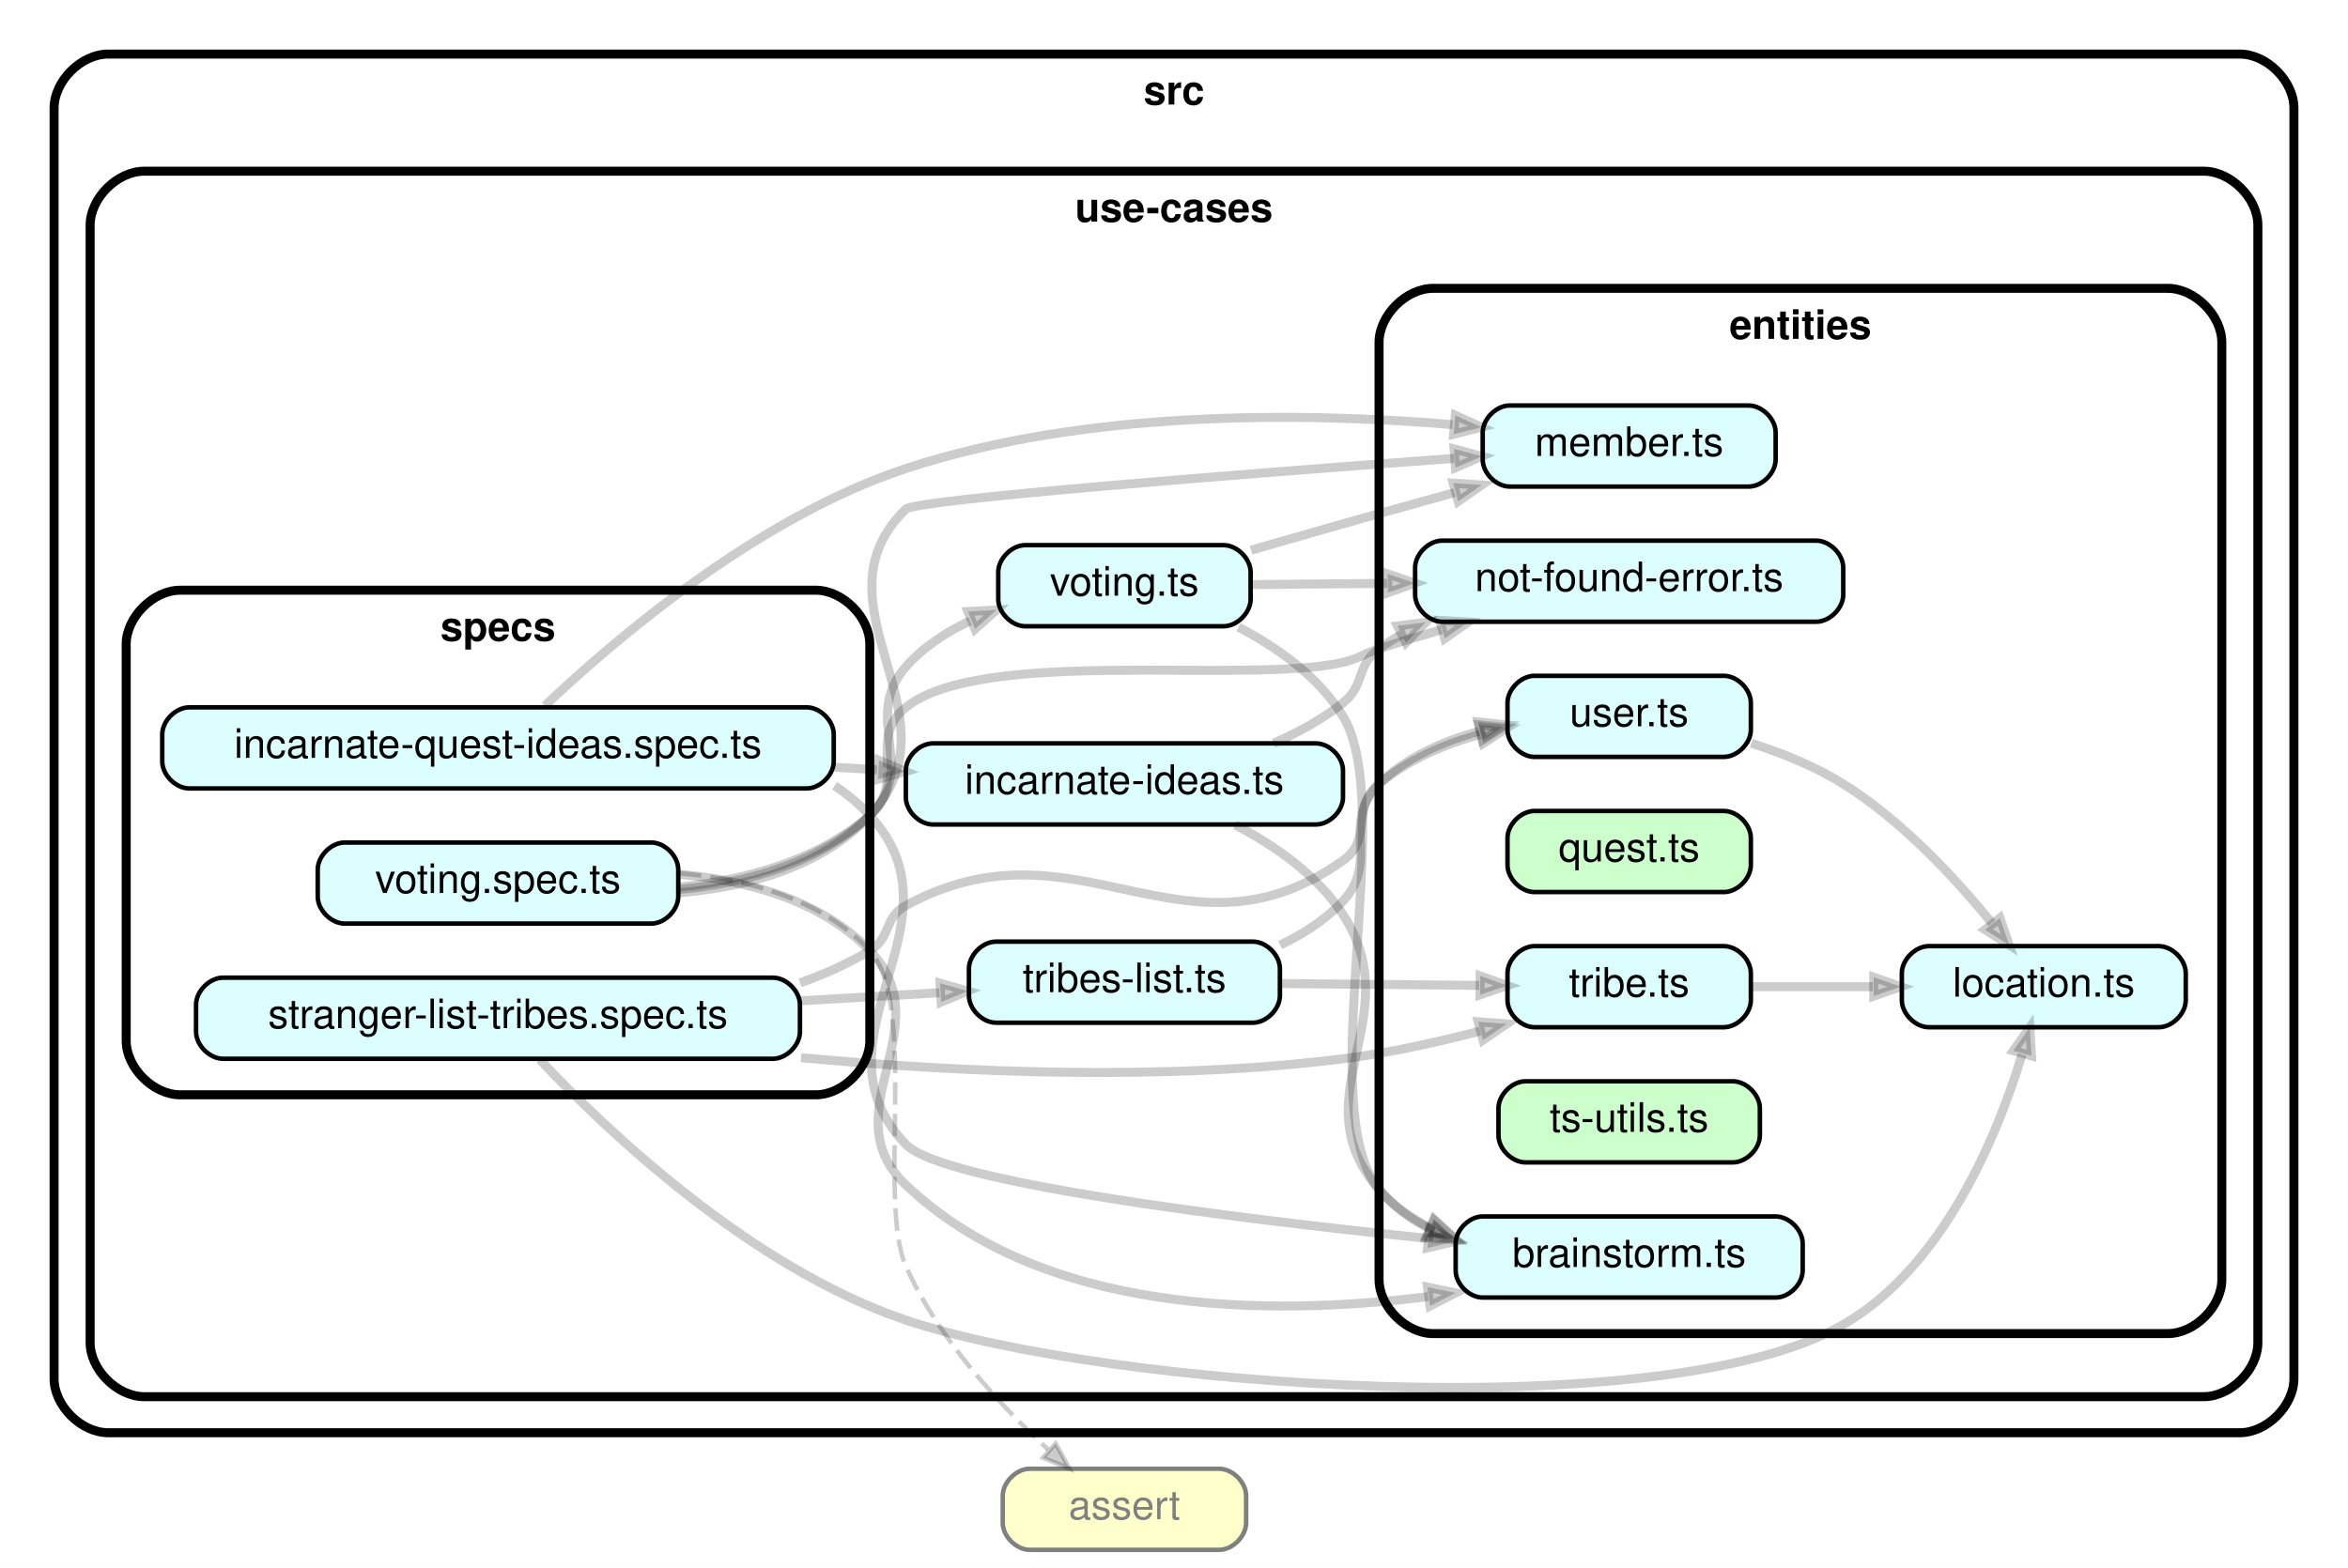
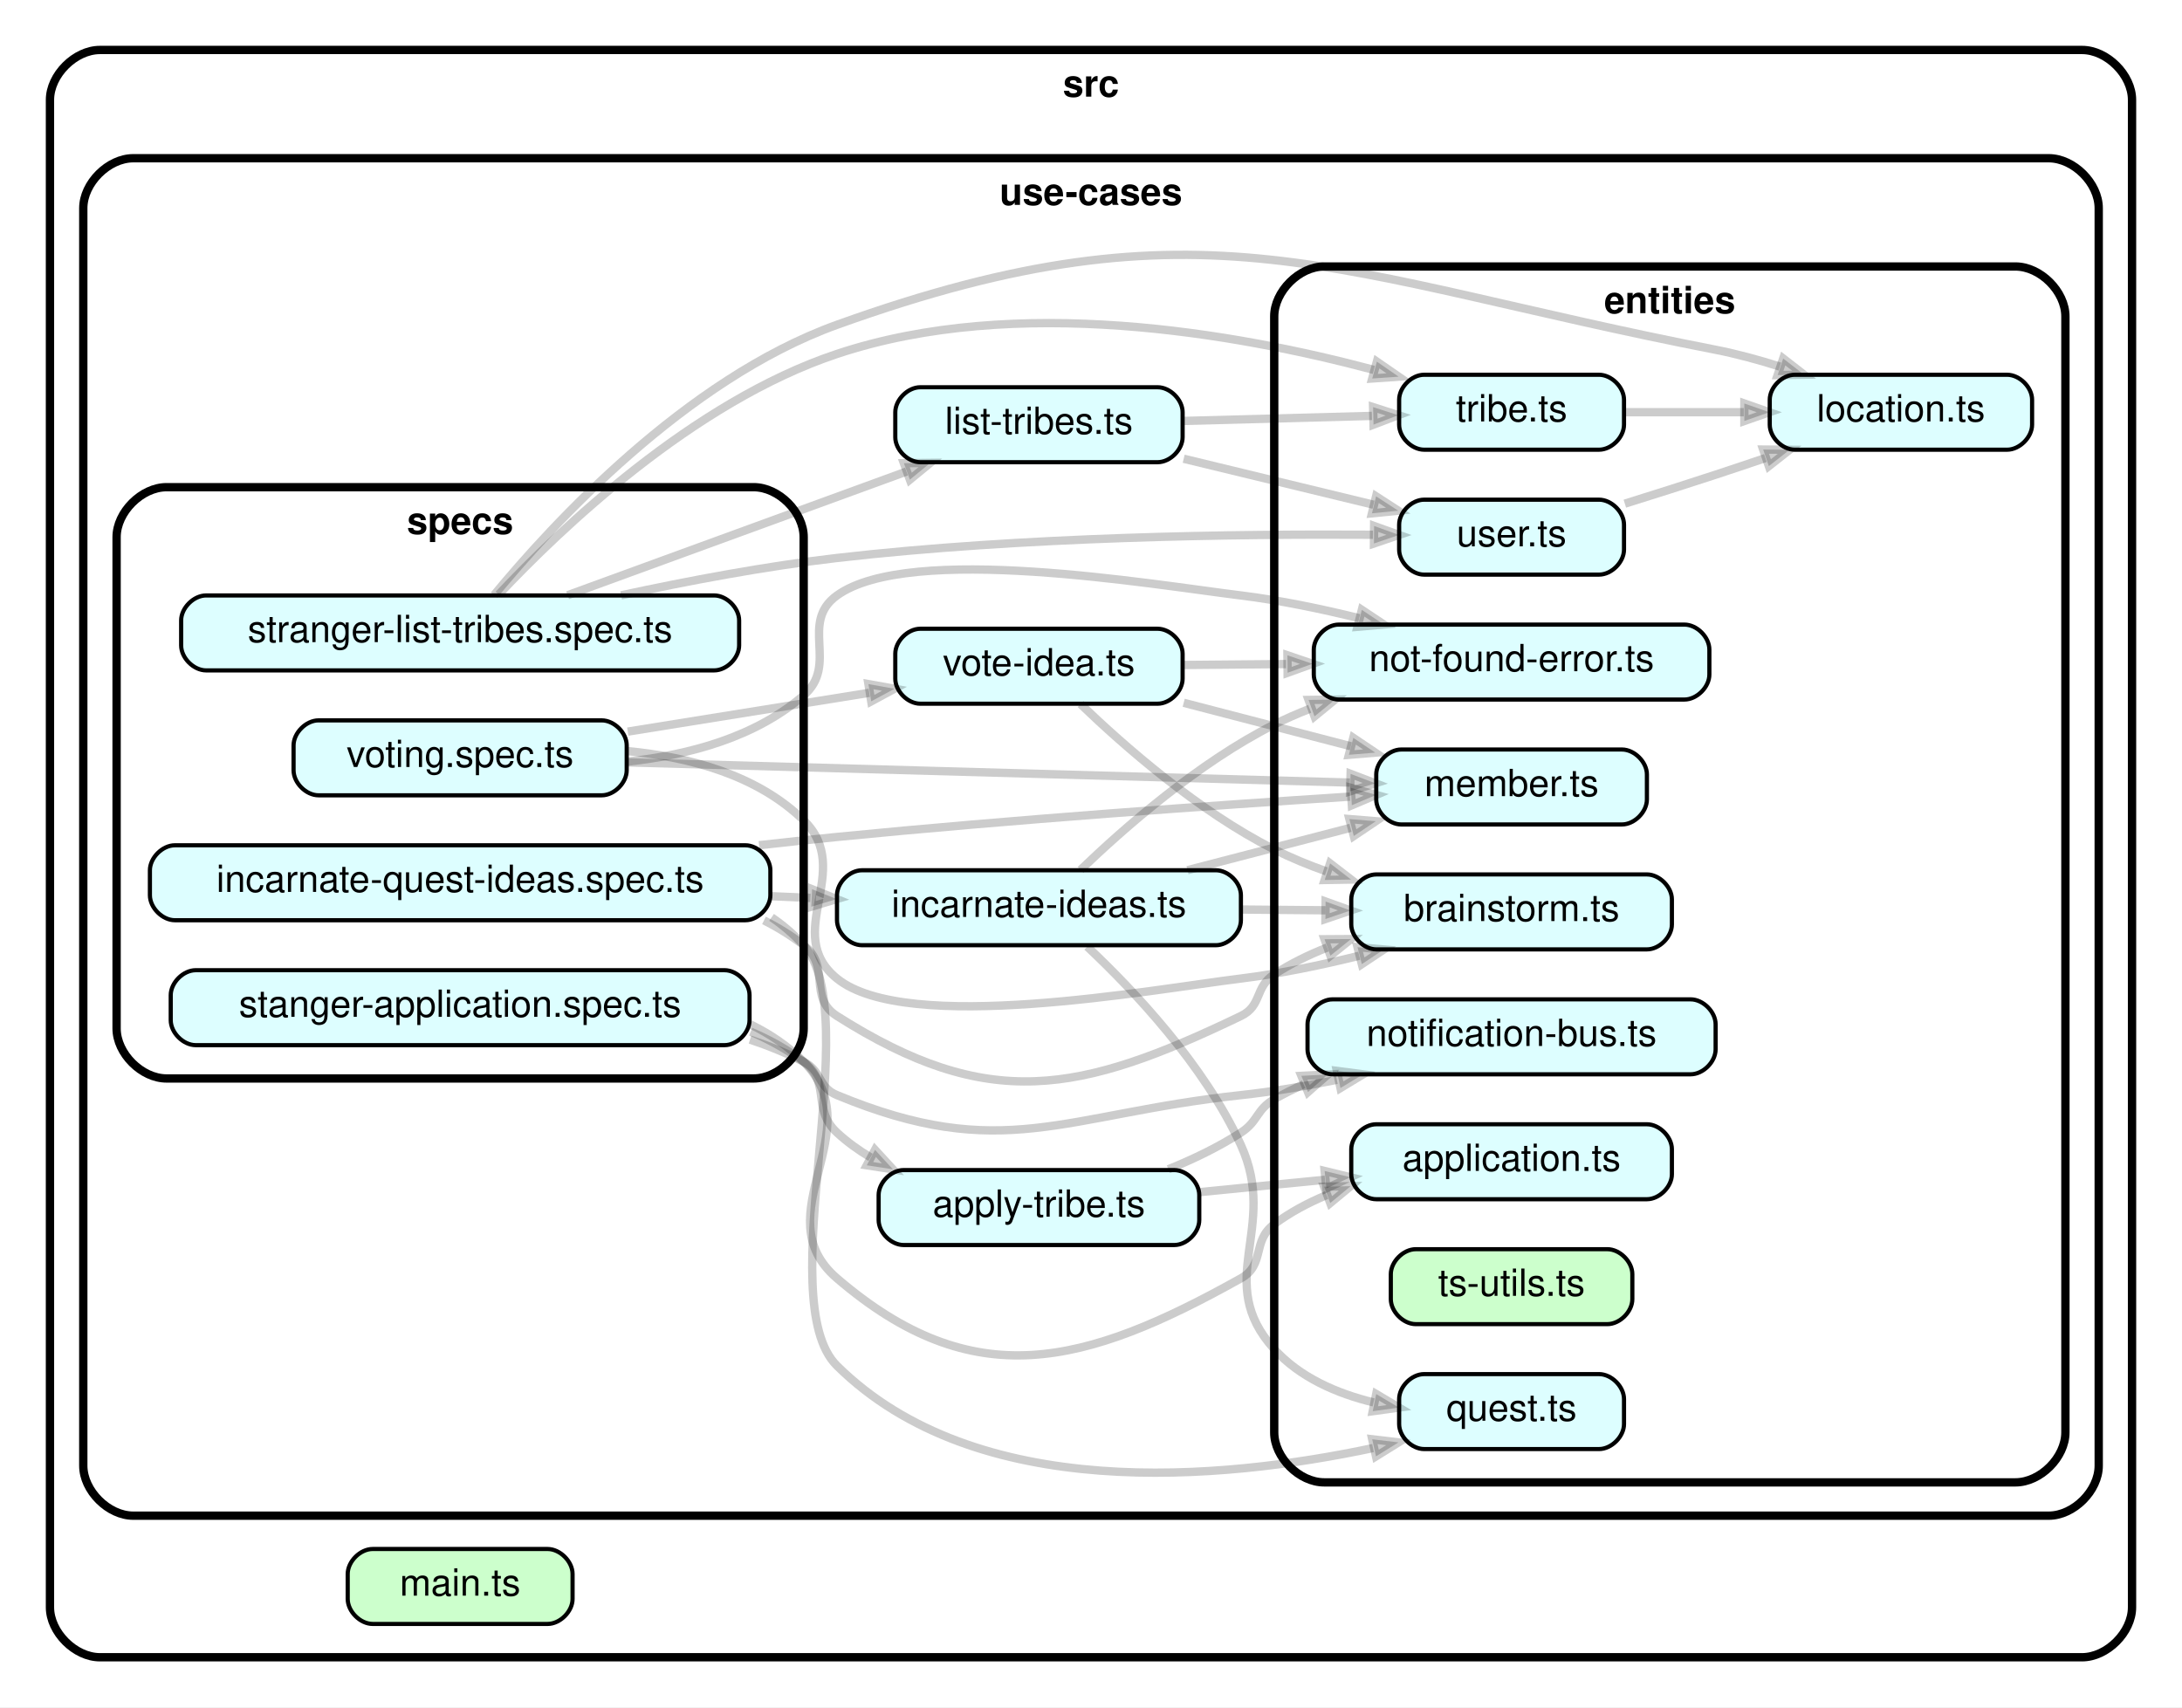
- <svg xmlns="http://www.w3.org/2000/svg" xmlns:xlink="http://www.w3.org/1999/xlink" width="521pt" height="348pt" viewBox="0.00 0.00 521.00 348.00">
-   <g id="graph0" class="graph" transform="scale(1 1) rotate(0) translate(4 344)">
-     <polygon fill="white" stroke="transparent" points="-4,4 -4,-344 517,-344 517,4 -4,4" />
+ <svg xmlns="http://www.w3.org/2000/svg" xmlns:xlink="http://www.w3.org/1999/xlink" width="524pt" height="410pt" viewBox="0.00 0.00 524.00 410.00">
+   <g id="graph0" class="graph" transform="scale(1 1) rotate(0) translate(4 406)">
+     <polygon fill="white" stroke="transparent" points="-4,4 -4,-406 520,-406 520,4 -4,4" />
    <g id="clust1" class="cluster">
-       <path fill="#ffffff" stroke="black" stroke-width="2" d="M20,-26C20,-26 493,-26 493,-26 499,-26 505,-32 505,-38 505,-38 505,-320 505,-320 505,-326 499,-332 493,-332 493,-332 20,-332 20,-332 14,-332 8,-326 8,-320 8,-320 8,-38 8,-38 8,-32 14,-26 20,-26" />
-       <text text-anchor="middle" x="256.5" y="-320.8" font-family="Helvetica,sans-Serif" font-weight="bold" font-size="9.00">src</text>
+       <path fill="#ffffff" stroke="black" stroke-width="2" d="M20,-8C20,-8 496,-8 496,-8 502,-8 508,-14 508,-20 508,-20 508,-382 508,-382 508,-388 502,-394 496,-394 496,-394 20,-394 20,-394 14,-394 8,-388 8,-382 8,-382 8,-20 8,-20 8,-14 14,-8 20,-8" />
+       <text text-anchor="middle" x="258" y="-382.8" font-family="Helvetica,sans-Serif" font-weight="bold" font-size="9.00">src</text>
    </g>
    <g id="clust2" class="cluster">
-       <path fill="#ffffff" stroke="black" stroke-width="2" d="M28,-34C28,-34 485,-34 485,-34 491,-34 497,-40 497,-46 497,-46 497,-294 497,-294 497,-300 491,-306 485,-306 485,-306 28,-306 28,-306 22,-306 16,-300 16,-294 16,-294 16,-46 16,-46 16,-40 22,-34 28,-34" />
-       <text text-anchor="middle" x="256.5" y="-294.8" font-family="Helvetica,sans-Serif" font-weight="bold" font-size="9.00">use-cases</text>
+       <path fill="#ffffff" stroke="black" stroke-width="2" d="M28,-42C28,-42 488,-42 488,-42 494,-42 500,-48 500,-54 500,-54 500,-356 500,-356 500,-362 494,-368 488,-368 488,-368 28,-368 28,-368 22,-368 16,-362 16,-356 16,-356 16,-54 16,-54 16,-48 22,-42 28,-42" />
+       <text text-anchor="middle" x="258" y="-356.8" font-family="Helvetica,sans-Serif" font-weight="bold" font-size="9.00">use-cases</text>
    </g>
    <g id="clust3" class="cluster">
-       <path fill="#ffffff" stroke="black" stroke-width="2" d="M314,-48C314,-48 477,-48 477,-48 483,-48 489,-54 489,-60 489,-60 489,-268 489,-268 489,-274 483,-280 477,-280 477,-280 314,-280 314,-280 308,-280 302,-274 302,-268 302,-268 302,-60 302,-60 302,-54 308,-48 314,-48" />
-       <text text-anchor="middle" x="395.5" y="-268.8" font-family="Helvetica,sans-Serif" font-weight="bold" font-size="9.00">entities</text>
+       <path fill="#ffffff" stroke="black" stroke-width="2" d="M314,-50C314,-50 480,-50 480,-50 486,-50 492,-56 492,-62 492,-62 492,-330 492,-330 492,-336 486,-342 480,-342 480,-342 314,-342 314,-342 308,-342 302,-336 302,-330 302,-330 302,-62 302,-62 302,-56 308,-50 314,-50" />
+       <text text-anchor="middle" x="397" y="-330.8" font-family="Helvetica,sans-Serif" font-weight="bold" font-size="9.00">entities</text>
    </g>
    <g id="clust4" class="cluster">
-       <path fill="#ffffff" stroke="black" stroke-width="2" d="M36,-101C36,-101 177,-101 177,-101 183,-101 189,-107 189,-113 189,-113 189,-201 189,-201 189,-207 183,-213 177,-213 177,-213 36,-213 36,-213 30,-213 24,-207 24,-201 24,-201 24,-113 24,-113 24,-107 30,-101 36,-101" />
-       <text text-anchor="middle" x="106.5" y="-201.8" font-family="Helvetica,sans-Serif" font-weight="bold" font-size="9.00">specs</text>
+       <path fill="#ffffff" stroke="black" stroke-width="2" d="M36,-147C36,-147 177,-147 177,-147 183,-147 189,-153 189,-159 189,-159 189,-277 189,-277 189,-283 183,-289 177,-289 177,-289 36,-289 36,-289 30,-289 24,-283 24,-277 24,-277 24,-159 24,-159 24,-153 30,-147 36,-147" />
+       <text text-anchor="middle" x="106.5" y="-277.8" font-family="Helvetica,sans-Serif" font-weight="bold" font-size="9.00">specs</text>
    </g>
    <g id="node1" class="node">
-       <path fill="#ffffcc" stroke="grey" d="M266.5,-18C266.5,-18 224.5,-18 224.5,-18 221.5,-18 218.5,-15 218.5,-12 218.5,-12 218.5,-6 218.5,-6 218.5,-3 221.5,0 224.5,0 224.5,0 266.5,0 266.5,0 269.5,0 272.5,-3 272.5,-6 272.5,-6 272.5,-12 272.5,-12 272.5,-15 269.5,-18 266.5,-18" />
-       <text text-anchor="middle" x="245.5" y="-6.8" font-family="Helvetica,sans-Serif" font-size="9.00" fill="grey">assert</text>
+       <g id="a_node1">
+         <a xlink:href="src/main.ts" xlink:title="main.ts">
+           <path fill="#ccffcc" stroke="black" d="M127.5,-34C127.5,-34 85.5,-34 85.5,-34 82.5,-34 79.5,-31 79.5,-28 79.5,-28 79.5,-22 79.5,-22 79.5,-19 82.5,-16 85.5,-16 85.5,-16 127.5,-16 127.5,-16 130.5,-16 133.5,-19 133.5,-22 133.5,-22 133.5,-28 133.5,-28 133.5,-31 130.5,-34 127.5,-34" />
+           <text text-anchor="middle" x="106.5" y="-22.8" font-family="Helvetica,sans-Serif" font-size="9.00">main.ts</text>
+         </a>
+       </g>
    </g>
    <g id="node2" class="node">
      <g id="a_node2">
-         <a xlink:href="src/use-cases/entities/brainstorm.ts" xlink:title="brainstorm.ts">
-           <path fill="#ddfeff" stroke="black" d="M390,-74C390,-74 325,-74 325,-74 322,-74 319,-71 319,-68 319,-68 319,-62 319,-62 319,-59 322,-56 325,-56 325,-56 390,-56 390,-56 393,-56 396,-59 396,-62 396,-62 396,-68 396,-68 396,-71 393,-74 390,-74" />
-           <text text-anchor="middle" x="357.5" y="-62.8" font-family="Helvetica,sans-Serif" font-size="9.00">brainstorm.ts</text>
+         <a xlink:href="src/use-cases/apply-tribe.ts" xlink:title="apply-tribe.ts">
+           <path fill="#ddfeff" stroke="black" d="M278,-125C278,-125 213,-125 213,-125 210,-125 207,-122 207,-119 207,-119 207,-113 207,-113 207,-110 210,-107 213,-107 213,-107 278,-107 278,-107 281,-107 284,-110 284,-113 284,-113 284,-119 284,-119 284,-122 281,-125 278,-125" />
+           <text text-anchor="middle" x="245.5" y="-113.8" font-family="Helvetica,sans-Serif" font-size="9.00">apply-tribe.ts</text>
        </a>
      </g>
    </g>
    <g id="node3" class="node">
      <g id="a_node3">
-         <a xlink:href="src/use-cases/entities/location.ts" xlink:title="location.ts">
-           <path fill="#ddfeff" stroke="black" d="M475,-134C475,-134 424,-134 424,-134 421,-134 418,-131 418,-128 418,-128 418,-122 418,-122 418,-119 421,-116 424,-116 424,-116 475,-116 475,-116 478,-116 481,-119 481,-122 481,-122 481,-128 481,-128 481,-131 478,-134 475,-134" />
-           <text text-anchor="middle" x="449.5" y="-122.8" font-family="Helvetica,sans-Serif" font-size="9.00">location.ts</text>
-         </a>
-       </g>
+         <a xlink:href="src/use-cases/entities/application.ts" xlink:title="application.ts">
+           <path fill="#ddfeff" stroke="black" d="M391.5,-136C391.5,-136 326.5,-136 326.5,-136 323.5,-136 320.5,-133 320.5,-130 320.5,-130 320.5,-124 320.5,-124 320.5,-121 323.5,-118 326.5,-118 326.5,-118 391.5,-118 391.5,-118 394.5,-118 397.5,-121 397.5,-124 397.5,-124 397.5,-130 397.5,-130 397.5,-133 394.5,-136 391.5,-136" />
+           <text text-anchor="middle" x="359" y="-124.8" font-family="Helvetica,sans-Serif" font-size="9.00">application.ts</text>
+         </a>
+       </g>
+     </g>
+     <g id="edge1" class="edge">
+       <path fill="none" stroke="#000000" stroke-width="2" stroke-opacity="0.2" d="M284.25,-119.72C293.88,-120.67 304.3,-121.7 314.21,-122.68" />
+       <polygon fill="#000000" fill-opacity="0.2" stroke="#000000" stroke-width="2" stroke-opacity="0.2" points="314.11,-124.78 320.29,-123.28 314.53,-120.6 314.11,-124.78" />
    </g>
    <g id="node4" class="node">
      <g id="a_node4">
-         <a xlink:href="src/use-cases/entities/member.ts" xlink:title="member.ts">
-           <path fill="#ddfeff" stroke="black" d="M384,-254C384,-254 331,-254 331,-254 328,-254 325,-251 325,-248 325,-248 325,-242 325,-242 325,-239 328,-236 331,-236 331,-236 384,-236 384,-236 387,-236 390,-239 390,-242 390,-242 390,-248 390,-248 390,-251 387,-254 384,-254" />
-           <text text-anchor="middle" x="357.5" y="-242.8" font-family="Helvetica,sans-Serif" font-size="9.00">member.ts</text>
-         </a>
-       </g>
+         <a xlink:href="src/use-cases/entities/notification-bus.ts" xlink:title="notification-bus.ts">
+           <path fill="#ddfeff" stroke="black" d="M402,-166C402,-166 316,-166 316,-166 313,-166 310,-163 310,-160 310,-160 310,-154 310,-154 310,-151 313,-148 316,-148 316,-148 402,-148 402,-148 405,-148 408,-151 408,-154 408,-154 408,-160 408,-160 408,-163 405,-166 402,-166" />
+           <text text-anchor="middle" x="359" y="-154.8" font-family="Helvetica,sans-Serif" font-size="9.00">notification-bus.ts</text>
+         </a>
+       </g>
+     </g>
+     <g id="edge2" class="edge">
+       <path fill="none" stroke="#000000" stroke-width="2" stroke-opacity="0.2" d="M276.58,-125.19C282.58,-127.62 288.67,-130.55 294,-134 298.22,-136.73 297.65,-139.49 302,-142 304.26,-143.3 306.63,-144.49 309.07,-145.59" />
+       <polygon fill="#000000" fill-opacity="0.2" stroke="#000000" stroke-width="2" stroke-opacity="0.2" points="308.52,-147.63 314.87,-147.95 310.11,-143.74 308.52,-147.63" />
    </g>
    <g id="node5" class="node">
      <g id="a_node5">
-         <a xlink:href="src/use-cases/entities/not-found-error.ts" xlink:title="not-found-error.ts">
-           <path fill="#ddfeff" stroke="black" d="M399,-224C399,-224 316,-224 316,-224 313,-224 310,-221 310,-218 310,-218 310,-212 310,-212 310,-209 313,-206 316,-206 316,-206 399,-206 399,-206 402,-206 405,-209 405,-212 405,-212 405,-218 405,-218 405,-221 402,-224 399,-224" />
-           <text text-anchor="middle" x="357.5" y="-212.8" font-family="Helvetica,sans-Serif" font-size="9.00">not-found-error.ts</text>
+         <a xlink:href="src/use-cases/entities/brainstorm.ts" xlink:title="brainstorm.ts">
+           <path fill="#ddfeff" stroke="black" d="M391.5,-196C391.5,-196 326.5,-196 326.5,-196 323.5,-196 320.5,-193 320.5,-190 320.5,-190 320.5,-184 320.5,-184 320.5,-181 323.5,-178 326.5,-178 326.5,-178 391.5,-178 391.5,-178 394.5,-178 397.5,-181 397.5,-184 397.5,-184 397.5,-190 397.5,-190 397.5,-193 394.5,-196 391.5,-196" />
+           <text text-anchor="middle" x="359" y="-184.8" font-family="Helvetica,sans-Serif" font-size="9.00">brainstorm.ts</text>
        </a>
      </g>
    </g>
    <g id="node6" class="node">
      <g id="a_node6">
-         <a xlink:href="src/use-cases/entities/quest.ts" xlink:title="quest.ts">
-           <path fill="#ccffcc" stroke="black" d="M378.5,-164C378.5,-164 336.5,-164 336.5,-164 333.5,-164 330.5,-161 330.5,-158 330.5,-158 330.5,-152 330.5,-152 330.5,-149 333.5,-146 336.5,-146 336.5,-146 378.5,-146 378.5,-146 381.5,-146 384.5,-149 384.5,-152 384.5,-152 384.5,-158 384.5,-158 384.5,-161 381.5,-164 378.5,-164" />
-           <text text-anchor="middle" x="357.5" y="-152.8" font-family="Helvetica,sans-Serif" font-size="9.00">quest.ts</text>
+         <a xlink:href="src/use-cases/entities/location.ts" xlink:title="location.ts">
+           <path fill="#ddfeff" stroke="black" d="M478,-316C478,-316 427,-316 427,-316 424,-316 421,-313 421,-310 421,-310 421,-304 421,-304 421,-301 424,-298 427,-298 427,-298 478,-298 478,-298 481,-298 484,-301 484,-304 484,-304 484,-310 484,-310 484,-313 481,-316 478,-316" />
+           <text text-anchor="middle" x="452.5" y="-304.8" font-family="Helvetica,sans-Serif" font-size="9.00">location.ts</text>
        </a>
      </g>
    </g>
    <g id="node7" class="node">
      <g id="a_node7">
-         <a xlink:href="src/use-cases/entities/tribe.ts" xlink:title="tribe.ts">
-           <path fill="#ddfeff" stroke="black" d="M378.5,-134C378.5,-134 336.5,-134 336.5,-134 333.5,-134 330.5,-131 330.5,-128 330.5,-128 330.5,-122 330.5,-122 330.5,-119 333.5,-116 336.5,-116 336.5,-116 378.5,-116 378.5,-116 381.5,-116 384.5,-119 384.5,-122 384.5,-122 384.5,-128 384.5,-128 384.5,-131 381.5,-134 378.5,-134" />
-           <text text-anchor="middle" x="357.5" y="-122.8" font-family="Helvetica,sans-Serif" font-size="9.00">tribe.ts</text>
-         </a>
-       </g>
-     </g>
-     <g id="edge1" class="edge">
-       <path fill="none" stroke="#000000" stroke-width="2" stroke-opacity="0.2" d="M384.53,-125C392.97,-125 402.49,-125 411.57,-125" />
-       <polygon fill="#000000" fill-opacity="0.2" stroke="#000000" stroke-width="2" stroke-opacity="0.2" points="411.76,-127.1 417.76,-125 411.76,-122.9 411.76,-127.1" />
+         <a xlink:href="src/use-cases/entities/member.ts" xlink:title="member.ts">
+           <path fill="#ddfeff" stroke="black" d="M385.5,-226C385.5,-226 332.5,-226 332.5,-226 329.5,-226 326.5,-223 326.5,-220 326.5,-220 326.5,-214 326.5,-214 326.5,-211 329.5,-208 332.5,-208 332.5,-208 385.5,-208 385.5,-208 388.5,-208 391.5,-211 391.5,-214 391.5,-214 391.5,-220 391.5,-220 391.5,-223 388.5,-226 385.5,-226" />
+           <text text-anchor="middle" x="359" y="-214.8" font-family="Helvetica,sans-Serif" font-size="9.00">member.ts</text>
+         </a>
+       </g>
    </g>
    <g id="node8" class="node">
      <g id="a_node8">
-         <a xlink:href="src/use-cases/entities/ts-utils.ts" xlink:title="ts-utils.ts">
-           <path fill="#ccffcc" stroke="black" d="M380.5,-104C380.5,-104 334.5,-104 334.5,-104 331.5,-104 328.5,-101 328.5,-98 328.5,-98 328.5,-92 328.5,-92 328.5,-89 331.5,-86 334.5,-86 334.5,-86 380.5,-86 380.5,-86 383.5,-86 386.5,-89 386.5,-92 386.5,-92 386.5,-98 386.5,-98 386.5,-101 383.5,-104 380.5,-104" />
-           <text text-anchor="middle" x="357.5" y="-92.8" font-family="Helvetica,sans-Serif" font-size="9.00">ts-utils.ts</text>
+         <a xlink:href="src/use-cases/entities/not-found-error.ts" xlink:title="not-found-error.ts">
+           <path fill="#ddfeff" stroke="black" d="M400.5,-256C400.5,-256 317.5,-256 317.5,-256 314.5,-256 311.5,-253 311.5,-250 311.5,-250 311.5,-244 311.5,-244 311.5,-241 314.5,-238 317.5,-238 317.5,-238 400.5,-238 400.5,-238 403.5,-238 406.5,-241 406.5,-244 406.5,-244 406.5,-250 406.5,-250 406.5,-253 403.5,-256 400.5,-256" />
+           <text text-anchor="middle" x="359" y="-244.8" font-family="Helvetica,sans-Serif" font-size="9.00">not-found-error.ts</text>
        </a>
      </g>
    </g>
    <g id="node9" class="node">
      <g id="a_node9">
-         <a xlink:href="src/use-cases/entities/user.ts" xlink:title="user.ts">
-           <path fill="#ddfeff" stroke="black" d="M378.5,-194C378.5,-194 336.5,-194 336.5,-194 333.5,-194 330.5,-191 330.5,-188 330.5,-188 330.5,-182 330.5,-182 330.5,-179 333.5,-176 336.5,-176 336.5,-176 378.5,-176 378.5,-176 381.5,-176 384.5,-179 384.5,-182 384.5,-182 384.5,-188 384.5,-188 384.5,-191 381.5,-194 378.5,-194" />
-           <text text-anchor="middle" x="357.5" y="-182.8" font-family="Helvetica,sans-Serif" font-size="9.00">user.ts</text>
-         </a>
-       </g>
-     </g>
-     <g id="edge2" class="edge">
-       <path fill="none" stroke="#000000" stroke-width="2" stroke-opacity="0.2" d="M384.59,-179.04C391.53,-176.82 398.81,-173.86 405,-170 418.04,-161.88 429.94,-149 437.99,-139.1" />
-       <polygon fill="#000000" fill-opacity="0.2" stroke="#000000" stroke-width="2" stroke-opacity="0.2" points="439.76,-140.25 441.83,-134.24 436.46,-137.65 439.76,-140.25" />
+         <a xlink:href="src/use-cases/entities/quest.ts" xlink:title="quest.ts">
+           <path fill="#ddfeff" stroke="black" d="M380,-76C380,-76 338,-76 338,-76 335,-76 332,-73 332,-70 332,-70 332,-64 332,-64 332,-61 335,-58 338,-58 338,-58 380,-58 380,-58 383,-58 386,-61 386,-64 386,-64 386,-70 386,-70 386,-73 383,-76 380,-76" />
+           <text text-anchor="middle" x="359" y="-64.8" font-family="Helvetica,sans-Serif" font-size="9.00">quest.ts</text>
+         </a>
+       </g>
    </g>
    <g id="node10" class="node">
      <g id="a_node10">
-         <a xlink:href="src/use-cases/incarnate-ideas.ts" xlink:title="incarnate-ideas.ts">
-           <path fill="#ddfeff" stroke="black" d="M288,-179C288,-179 203,-179 203,-179 200,-179 197,-176 197,-173 197,-173 197,-167 197,-167 197,-164 200,-161 203,-161 203,-161 288,-161 288,-161 291,-161 294,-164 294,-167 294,-167 294,-173 294,-173 294,-176 291,-179 288,-179" />
-           <text text-anchor="middle" x="245.5" y="-167.8" font-family="Helvetica,sans-Serif" font-size="9.00">incarnate-ideas.ts</text>
+         <a xlink:href="src/use-cases/entities/tribe.ts" xlink:title="tribe.ts">
+           <path fill="#ddfeff" stroke="black" d="M380,-316C380,-316 338,-316 338,-316 335,-316 332,-313 332,-310 332,-310 332,-304 332,-304 332,-301 335,-298 338,-298 338,-298 380,-298 380,-298 383,-298 386,-301 386,-304 386,-304 386,-310 386,-310 386,-313 383,-316 380,-316" />
+           <text text-anchor="middle" x="359" y="-304.8" font-family="Helvetica,sans-Serif" font-size="9.00">tribe.ts</text>
        </a>
      </g>
    </g>
    <g id="edge3" class="edge">
-       <path fill="none" stroke="#000000" stroke-width="2" stroke-opacity="0.2" d="M270.07,-160.9C278.97,-156.28 288.31,-149.75 294,-141 308.91,-118.08 284.05,-100.62 302,-80 305.13,-76.41 309.02,-73.64 313.29,-71.51" />
-       <polygon fill="#000000" fill-opacity="0.2" stroke="#000000" stroke-width="2" stroke-opacity="0.2" points="314.16,-73.42 318.86,-69.14 312.52,-69.56 314.16,-73.42" />
-     </g>
-     <g id="edge4" class="edge">
-       <path fill="none" stroke="#000000" stroke-width="2" stroke-opacity="0.2" d="M278.63,-179.04C284.08,-181.42 289.45,-184.37 294,-188 299.01,-191.99 296.8,-196.25 302,-200 303.59,-201.15 305.27,-202.21 307,-203.19" />
-       <polygon fill="#000000" fill-opacity="0.2" stroke="#000000" stroke-width="2" stroke-opacity="0.2" points="306.07,-205.07 312.37,-205.89 307.96,-201.32 306.07,-205.07" />
+       <path fill="none" stroke="#000000" stroke-width="2" stroke-opacity="0.2" d="M386.47,-307C395.3,-307 405.3,-307 414.77,-307" />
+       <polygon fill="#000000" fill-opacity="0.2" stroke="#000000" stroke-width="2" stroke-opacity="0.2" points="414.9,-309.1 420.9,-307 414.9,-304.9 414.9,-309.1" />
    </g>
    <g id="node11" class="node">
      <g id="a_node11">
-         <a xlink:href="src/use-cases/specs/incarnate-quest-ideas.spec.ts" xlink:title="incarnate-quest-ideas.spec.ts">
-           <path fill="#ddfeff" stroke="black" d="M175,-187C175,-187 38,-187 38,-187 35,-187 32,-184 32,-181 32,-181 32,-175 32,-175 32,-172 35,-169 38,-169 38,-169 175,-169 175,-169 178,-169 181,-172 181,-175 181,-175 181,-181 181,-181 181,-184 178,-187 175,-187" />
-           <text text-anchor="middle" x="106.5" y="-175.8" font-family="Helvetica,sans-Serif" font-size="9.00">incarnate-quest-ideas.spec.ts</text>
-         </a>
-       </g>
-     </g>
-     <g id="edge5" class="edge">
-       <path fill="none" stroke="#000000" stroke-width="2" stroke-opacity="0.2" d="M181.19,-169.6C184.02,-167.72 186.65,-165.53 189,-163 211.22,-139.1 174.46,-113.61 197,-90 204.95,-81.67 268.37,-73.74 312.8,-69.12" />
-       <polygon fill="#000000" fill-opacity="0.2" stroke="#000000" stroke-width="2" stroke-opacity="0.2" points="313.19,-71.19 318.94,-68.49 312.76,-67.02 313.19,-71.19" />
-     </g>
-     <g id="edge6" class="edge">
-       <path fill="none" stroke="#000000" stroke-width="2" stroke-opacity="0.2" d="M116.92,-187.37C132.18,-201.84 163.97,-229.11 197,-240 236.84,-253.14 285.34,-252.49 318.33,-249.76" />
-       <polygon fill="#000000" fill-opacity="0.2" stroke="#000000" stroke-width="2" stroke-opacity="0.2" points="318.92,-251.81 324.71,-249.19 318.55,-247.63 318.92,-251.81" />
-     </g>
-     <g id="edge7" class="edge">
-       <path fill="none" stroke="#000000" stroke-width="2" stroke-opacity="0.2" d="M181.21,-173.7C184.37,-173.51 187.52,-173.33 190.62,-173.15" />
-       <polygon fill="#000000" fill-opacity="0.2" stroke="#000000" stroke-width="2" stroke-opacity="0.2" points="191.05,-175.22 196.92,-172.78 190.81,-171.03 191.05,-175.22" />
+         <a xlink:href="src/use-cases/entities/ts-utils.ts" xlink:title="ts-utils.ts">
+           <path fill="#ccffcc" stroke="black" d="M382,-106C382,-106 336,-106 336,-106 333,-106 330,-103 330,-100 330,-100 330,-94 330,-94 330,-91 333,-88 336,-88 336,-88 382,-88 382,-88 385,-88 388,-91 388,-94 388,-94 388,-100 388,-100 388,-103 385,-106 382,-106" />
+           <text text-anchor="middle" x="359" y="-94.8" font-family="Helvetica,sans-Serif" font-size="9.00">ts-utils.ts</text>
+         </a>
+       </g>
    </g>
    <g id="node12" class="node">
      <g id="a_node12">
-         <a xlink:href="src/use-cases/specs/stranger-list-tribes.spec.ts" xlink:title="stranger-list-tribes.spec.ts">
-           <path fill="#ddfeff" stroke="black" d="M167.5,-127C167.5,-127 45.5,-127 45.5,-127 42.5,-127 39.5,-124 39.5,-121 39.5,-121 39.5,-115 39.5,-115 39.5,-112 42.5,-109 45.5,-109 45.5,-109 167.5,-109 167.5,-109 170.5,-109 173.5,-112 173.5,-115 173.5,-115 173.5,-121 173.5,-121 173.5,-124 170.5,-127 167.5,-127" />
-           <text text-anchor="middle" x="106.5" y="-115.8" font-family="Helvetica,sans-Serif" font-size="9.00">stranger-list-tribes.spec.ts</text>
-         </a>
-       </g>
-     </g>
-     <g id="edge8" class="edge">
-       <path fill="none" stroke="#000000" stroke-width="2" stroke-opacity="0.2" d="M115.77,-108.8C130.37,-93.34 162.43,-62.69 197,-51 240.79,-36.19 364.95,-26.93 405,-50 427.3,-62.85 439.22,-92 444.67,-109.93" />
-       <polygon fill="#000000" fill-opacity="0.2" stroke="#000000" stroke-width="2" stroke-opacity="0.2" points="442.73,-110.79 446.4,-115.99 446.77,-109.64 442.73,-110.79" />
-     </g>
-     <g id="edge9" class="edge">
-       <path fill="none" stroke="#000000" stroke-width="2" stroke-opacity="0.2" d="M173.74,-109.24C209.48,-105.92 254.28,-104 294,-109 304.03,-110.26 314.76,-112.63 324.44,-115.15" />
-       <polygon fill="#000000" fill-opacity="0.2" stroke="#000000" stroke-width="2" stroke-opacity="0.2" points="323.99,-117.2 330.32,-116.74 325.08,-113.15 323.99,-117.2" />
-     </g>
-     <g id="edge10" class="edge">
-       <path fill="none" stroke="#000000" stroke-width="2" stroke-opacity="0.2" d="M173.52,-125.85C178.95,-127.77 184.18,-130.12 189,-133 193.88,-135.92 192,-140.27 197,-143 235.05,-163.76 258.65,-127.93 294,-153 300.81,-157.83 295.61,-164.62 302,-170 308.34,-175.34 316.43,-178.79 324.43,-181.01" />
-       <polygon fill="#000000" fill-opacity="0.2" stroke="#000000" stroke-width="2" stroke-opacity="0.2" points="324.16,-183.11 330.49,-182.49 325.16,-179.03 324.16,-183.11" />
+         <a xlink:href="src/use-cases/entities/user.ts" xlink:title="user.ts">
+           <path fill="#ddfeff" stroke="black" d="M380,-286C380,-286 338,-286 338,-286 335,-286 332,-283 332,-280 332,-280 332,-274 332,-274 332,-271 335,-268 338,-268 338,-268 380,-268 380,-268 383,-268 386,-271 386,-274 386,-274 386,-280 386,-280 386,-283 383,-286 380,-286" />
+           <text text-anchor="middle" x="359" y="-274.8" font-family="Helvetica,sans-Serif" font-size="9.00">user.ts</text>
+         </a>
+       </g>
+     </g>
+     <g id="edge4" class="edge">
+       <path fill="none" stroke="#000000" stroke-width="2" stroke-opacity="0.2" d="M386.2,-285.04C393.29,-287.25 400.95,-289.68 408,-292 411.88,-293.27 415.94,-294.64 419.95,-296" />
+       <polygon fill="#000000" fill-opacity="0.2" stroke="#000000" stroke-width="2" stroke-opacity="0.2" points="419.42,-298.04 425.78,-297.99 420.78,-294.06 419.42,-298.04" />
    </g>
    <g id="node13" class="node">
      <g id="a_node13">
-         <a xlink:href="src/use-cases/tribes-list.ts" xlink:title="tribes-list.ts">
-           <path fill="#ddfeff" stroke="black" d="M274,-135C274,-135 217,-135 217,-135 214,-135 211,-132 211,-129 211,-129 211,-123 211,-123 211,-120 214,-117 217,-117 217,-117 274,-117 274,-117 277,-117 280,-120 280,-123 280,-123 280,-129 280,-129 280,-132 277,-135 274,-135" />
-           <text text-anchor="middle" x="245.5" y="-123.8" font-family="Helvetica,sans-Serif" font-size="9.00">tribes-list.ts</text>
-         </a>
-       </g>
-     </g>
-     <g id="edge11" class="edge">
-       <path fill="none" stroke="#000000" stroke-width="2" stroke-opacity="0.2" d="M173.59,-121.86C184.14,-122.48 194.77,-123.1 204.47,-123.66" />
-       <polygon fill="#000000" fill-opacity="0.2" stroke="#000000" stroke-width="2" stroke-opacity="0.2" points="204.59,-125.77 210.71,-124.03 204.84,-121.58 204.59,-125.77" />
-     </g>
-     <g id="edge17" class="edge">
-       <path fill="none" stroke="#000000" stroke-width="2" stroke-opacity="0.2" d="M280.1,-125.69C294.13,-125.57 310.35,-125.42 324.23,-125.29" />
-       <polygon fill="#000000" fill-opacity="0.2" stroke="#000000" stroke-width="2" stroke-opacity="0.2" points="324.45,-127.39 330.43,-125.24 324.41,-123.19 324.45,-127.39" />
-     </g>
-     <g id="edge18" class="edge">
-       <path fill="none" stroke="#000000" stroke-width="2" stroke-opacity="0.2" d="M280.06,-134.24C285.24,-136.7 290.14,-139.88 294,-144 302.27,-152.82 293.32,-161.58 302,-170 308,-175.83 316.06,-179.44 324.12,-181.66" />
-       <polygon fill="#000000" fill-opacity="0.2" stroke="#000000" stroke-width="2" stroke-opacity="0.2" points="323.94,-183.77 330.26,-183.1 324.9,-179.69 323.94,-183.77" />
+         <a xlink:href="src/use-cases/incarnate-ideas.ts" xlink:title="incarnate-ideas.ts">
+           <path fill="#ddfeff" stroke="black" d="M288,-197C288,-197 203,-197 203,-197 200,-197 197,-194 197,-191 197,-191 197,-185 197,-185 197,-182 200,-179 203,-179 203,-179 288,-179 288,-179 291,-179 294,-182 294,-185 294,-185 294,-191 294,-191 294,-194 291,-197 288,-197" />
+           <text text-anchor="middle" x="245.5" y="-185.8" font-family="Helvetica,sans-Serif" font-size="9.00">incarnate-ideas.ts</text>
+         </a>
+       </g>
+     </g>
+     <g id="edge5" class="edge">
+       <path fill="none" stroke="#000000" stroke-width="2" stroke-opacity="0.2" d="M294.11,-187.57C300.82,-187.51 307.68,-187.45 314.31,-187.39" />
+       <polygon fill="#000000" fill-opacity="0.2" stroke="#000000" stroke-width="2" stroke-opacity="0.2" points="314.34,-189.49 320.32,-187.34 314.3,-185.29 314.34,-189.49" />
+     </g>
+     <g id="edge6" class="edge">
+       <path fill="none" stroke="#000000" stroke-width="2" stroke-opacity="0.2" d="M281.17,-197.02C293.58,-200.25 307.64,-203.9 320.3,-207.19" />
+       <polygon fill="#000000" fill-opacity="0.2" stroke="#000000" stroke-width="2" stroke-opacity="0.2" points="320.05,-209.3 326.39,-208.78 321.11,-205.23 320.05,-209.3" />
+     </g>
+     <g id="edge7" class="edge">
+       <path fill="none" stroke="#000000" stroke-width="2" stroke-opacity="0.2" d="M255.49,-197.09C265.84,-207.05 283.77,-222.83 302,-232 304.72,-233.37 307.58,-234.62 310.52,-235.77" />
+       <polygon fill="#000000" fill-opacity="0.2" stroke="#000000" stroke-width="2" stroke-opacity="0.2" points="310.25,-237.91 316.6,-237.99 311.68,-233.96 310.25,-237.91" />
+     </g>
+     <g id="edge8" class="edge">
+       <path fill="none" stroke="#000000" stroke-width="2" stroke-opacity="0.2" d="M257.1,-178.65C268.2,-168.21 285.23,-150.22 294,-131 303.16,-110.93 287.2,-98.36 302,-82 308.15,-75.21 317,-71.35 325.86,-69.2" />
+       <polygon fill="#000000" fill-opacity="0.2" stroke="#000000" stroke-width="2" stroke-opacity="0.2" points="326.49,-71.21 331.96,-67.96 325.66,-67.09 326.49,-71.21" />
    </g>
    <g id="node14" class="node">
      <g id="a_node14">
-         <a xlink:href="src/use-cases/specs/voting.spec.ts" xlink:title="voting.spec.ts">
-           <path fill="#ddfeff" stroke="black" d="M140.5,-157C140.5,-157 72.5,-157 72.5,-157 69.5,-157 66.5,-154 66.5,-151 66.5,-151 66.5,-145 66.5,-145 66.5,-142 69.5,-139 72.5,-139 72.5,-139 140.5,-139 140.5,-139 143.5,-139 146.5,-142 146.5,-145 146.5,-145 146.5,-151 146.5,-151 146.5,-154 143.5,-157 140.5,-157" />
-           <text text-anchor="middle" x="106.5" y="-145.8" font-family="Helvetica,sans-Serif" font-size="9.00">voting.spec.ts</text>
-         </a>
-       </g>
-     </g>
-     <g id="edge16" class="edge">
-       <path fill="none" stroke="#000000" stroke-dasharray="5,2" stroke-opacity="0.2" d="M146.67,-150.18C161.93,-148.88 178.3,-144.46 189,-133 199.69,-121.56 190.65,-77.31 197,-63 204.11,-46.97 217.72,-32.27 228.56,-22.27" />
-       <polygon fill="#000000" fill-opacity="0.2" stroke="#000000" stroke-opacity="0.2" points="230.24,-23.58 233.31,-18.02 227.44,-20.45 230.24,-23.58" />
-     </g>
-     <g id="edge12" class="edge">
-       <path fill="none" stroke="#000000" stroke-width="2" stroke-opacity="0.2" d="M146.87,-149.93C161.98,-148.56 178.18,-144.15 189,-133 205.29,-116.22 180.04,-97.09 197,-81 227.35,-52.21 277.04,-51.71 312.9,-56.21" />
-       <polygon fill="#000000" fill-opacity="0.2" stroke="#000000" stroke-width="2" stroke-opacity="0.2" points="312.75,-58.31 318.98,-57.03 313.32,-54.14 312.75,-58.31" />
-     </g>
-     <g id="edge13" class="edge">
-       <path fill="none" stroke="#000000" stroke-width="2" stroke-opacity="0.2" d="M146.65,-145.84C161.91,-147.14 178.28,-151.56 189,-163 209.81,-185.2 175.17,-209.8 197,-231 199.17,-233.11 272.23,-238.83 318.7,-242.27" />
-       <polygon fill="#000000" fill-opacity="0.2" stroke="#000000" stroke-width="2" stroke-opacity="0.2" points="318.65,-244.37 324.79,-242.72 318.96,-240.18 318.65,-244.37" />
-     </g>
-     <g id="edge14" class="edge">
-       <path fill="none" stroke="#000000" stroke-width="2" stroke-opacity="0.2" d="M146.8,-147.11C161.54,-148.7 177.49,-153 189,-163 197.49,-170.38 188.23,-179.97 197,-187 213.91,-200.56 272.9,-192.04 294,-197 297.7,-197.87 298.39,-198.83 302,-200 306.46,-201.45 311.16,-202.88 315.85,-204.25" />
-       <polygon fill="#000000" fill-opacity="0.2" stroke="#000000" stroke-width="2" stroke-opacity="0.2" points="315.42,-206.31 321.76,-205.94 316.58,-202.27 315.42,-206.31" />
+         <a xlink:href="src/use-cases/list-tribes.ts" xlink:title="list-tribes.ts">
+           <path fill="#ddfeff" stroke="black" d="M274,-313C274,-313 217,-313 217,-313 214,-313 211,-310 211,-307 211,-307 211,-301 211,-301 211,-298 214,-295 217,-295 217,-295 274,-295 274,-295 277,-295 280,-298 280,-301 280,-301 280,-307 280,-307 280,-310 277,-313 274,-313" />
+           <text text-anchor="middle" x="245.5" y="-301.8" font-family="Helvetica,sans-Serif" font-size="9.00">list-tribes.ts</text>
+         </a>
+       </g>
+     </g>
+     <g id="edge9" class="edge">
+       <path fill="none" stroke="#000000" stroke-width="2" stroke-opacity="0.2" d="M280.26,-304.91C294.6,-305.29 311.25,-305.74 325.46,-306.12" />
+       <polygon fill="#000000" fill-opacity="0.2" stroke="#000000" stroke-width="2" stroke-opacity="0.2" points="325.74,-308.23 331.79,-306.29 325.85,-304.03 325.74,-308.23" />
+     </g>
+     <g id="edge10" class="edge">
+       <path fill="none" stroke="#000000" stroke-width="2" stroke-opacity="0.2" d="M280.26,-295.83C294.73,-292.32 311.55,-288.25 325.84,-284.79" />
+       <polygon fill="#000000" fill-opacity="0.2" stroke="#000000" stroke-width="2" stroke-opacity="0.2" points="326.46,-286.8 331.79,-283.35 325.47,-282.72 326.46,-286.8" />
    </g>
    <g id="node15" class="node">
      <g id="a_node15">
-         <a xlink:href="src/use-cases/voting.ts" xlink:title="voting.ts">
-           <path fill="#ddfeff" stroke="black" d="M267.5,-223C267.5,-223 223.5,-223 223.5,-223 220.5,-223 217.5,-220 217.5,-217 217.5,-217 217.5,-211 217.5,-211 217.5,-208 220.5,-205 223.5,-205 223.5,-205 267.5,-205 267.5,-205 270.5,-205 273.5,-208 273.5,-211 273.5,-211 273.5,-217 273.5,-217 273.5,-220 270.5,-223 267.5,-223" />
-           <text text-anchor="middle" x="245.5" y="-211.8" font-family="Helvetica,sans-Serif" font-size="9.00">voting.ts</text>
+         <a xlink:href="src/use-cases/specs/incarnate-quest-ideas.spec.ts" xlink:title="incarnate-quest-ideas.spec.ts">
+           <path fill="#ddfeff" stroke="black" d="M175,-203C175,-203 38,-203 38,-203 35,-203 32,-200 32,-197 32,-197 32,-191 32,-191 32,-188 35,-185 38,-185 38,-185 175,-185 175,-185 178,-185 181,-188 181,-191 181,-191 181,-197 181,-197 181,-200 178,-203 175,-203" />
+           <text text-anchor="middle" x="106.5" y="-191.8" font-family="Helvetica,sans-Serif" font-size="9.00">incarnate-quest-ideas.spec.ts</text>
+         </a>
+       </g>
+     </g>
+     <g id="edge11" class="edge">
+       <path fill="none" stroke="#000000" stroke-width="2" stroke-opacity="0.2" d="M179.47,-184.96C182.84,-183.26 186.04,-181.28 189,-179 195.61,-173.9 189.95,-166.47 197,-162 233.4,-138.9 255.14,-143.32 294,-162 299.13,-164.47 297.24,-168.89 302,-172 305.91,-174.56 310.24,-176.68 314.72,-178.44" />
+       <polygon fill="#000000" fill-opacity="0.2" stroke="#000000" stroke-width="2" stroke-opacity="0.2" points="314.08,-180.44 320.44,-180.48 315.49,-176.49 314.08,-180.44" />
+     </g>
+     <g id="edge12" class="edge">
+       <path fill="none" stroke="#000000" stroke-width="2" stroke-opacity="0.2" d="M178.3,-203.02C184.62,-203.73 190.92,-204.4 197,-205 239.1,-209.15 287.53,-212.58 320.18,-214.69" />
+       <polygon fill="#000000" fill-opacity="0.2" stroke="#000000" stroke-width="2" stroke-opacity="0.2" points="320.37,-216.81 326.49,-215.1 320.64,-212.62 320.37,-216.81" />
+     </g>
+     <g id="edge13" class="edge">
+       <path fill="none" stroke="#000000" stroke-width="2" stroke-opacity="0.2" d="M181.29,-185.69C184.09,-183.78 186.69,-181.56 189,-179 204.08,-162.28 180.99,-93.83 197,-78 230.42,-44.94 289.2,-50.49 325.73,-58.24" />
+       <polygon fill="#000000" fill-opacity="0.2" stroke="#000000" stroke-width="2" stroke-opacity="0.2" points="325.53,-60.35 331.84,-59.6 326.44,-56.25 325.53,-60.35" />
+     </g>
+     <g id="edge14" class="edge">
+       <path fill="none" stroke="#000000" stroke-width="2" stroke-opacity="0.2" d="M181.21,-190.77C184.37,-190.63 187.52,-190.5 190.62,-190.36" />
+       <polygon fill="#000000" fill-opacity="0.2" stroke="#000000" stroke-width="2" stroke-opacity="0.2" points="191.02,-192.44 196.92,-190.08 190.83,-188.25 191.02,-192.44" />
+     </g>
+     <g id="node16" class="node">
+       <g id="a_node16">
+         <a xlink:href="src/use-cases/specs/stanger-application.spec.ts" xlink:title="stanger-application.spec.ts">
+           <path fill="#ddfeff" stroke="black" d="M170,-173C170,-173 43,-173 43,-173 40,-173 37,-170 37,-167 37,-167 37,-161 37,-161 37,-158 40,-155 43,-155 43,-155 170,-155 170,-155 173,-155 176,-158 176,-161 176,-161 176,-167 176,-167 176,-170 173,-173 170,-173" />
+           <text text-anchor="middle" x="106.5" y="-161.8" font-family="Helvetica,sans-Serif" font-size="9.00">stanger-application.spec.ts</text>
        </a>
      </g>
    </g>
    <g id="edge15" class="edge">
-       <path fill="none" stroke="#000000" stroke-width="2" stroke-opacity="0.2" d="M146.82,-146.58C161.74,-148.07 177.82,-152.42 189,-163 199.96,-173.37 187.01,-184.69 197,-196 200.86,-200.37 205.89,-203.68 211.23,-206.19" />
-       <polygon fill="#000000" fill-opacity="0.2" stroke="#000000" stroke-width="2" stroke-opacity="0.2" points="210.76,-208.27 217.11,-208.62 212.36,-204.39 210.76,-208.27" />
+       <path fill="none" stroke="#000000" stroke-width="2" stroke-opacity="0.2" d="M176.28,-158.23C180.81,-156.31 185.11,-153.93 189,-151 195.67,-145.98 190.87,-139.67 197,-134 199.43,-131.75 202.16,-129.78 205.06,-128.05" />
+       <polygon fill="#000000" fill-opacity="0.2" stroke="#000000" stroke-width="2" stroke-opacity="0.2" points="206.13,-129.86 210.43,-125.18 204.15,-126.15 206.13,-129.86" />
+     </g>
+     <g id="edge16" class="edge">
+       <path fill="none" stroke="#000000" stroke-width="2" stroke-opacity="0.2" d="M176.18,-159.99C180.9,-157.7 185.26,-154.76 189,-151 205.49,-134.42 179.25,-114.23 197,-99 229.72,-70.93 256.37,-77.97 294,-99 299.92,-102.31 296.56,-107.95 302,-112 305.8,-114.83 310.1,-117.13 314.59,-119" />
+       <polygon fill="#000000" fill-opacity="0.2" stroke="#000000" stroke-width="2" stroke-opacity="0.2" points="313.99,-121.01 320.34,-121.13 315.45,-117.08 313.99,-121.01" />
+     </g>
+     <g id="edge17" class="edge">
+       <path fill="none" stroke="#000000" stroke-width="2" stroke-opacity="0.2" d="M176.12,-156.34C180.58,-154.85 184.92,-153.08 189,-151 193.48,-148.71 192.35,-144.92 197,-143 236.83,-126.5 251.14,-138.37 294,-143 301.51,-143.81 309.43,-145.14 317.04,-146.67" />
+       <polygon fill="#000000" fill-opacity="0.2" stroke="#000000" stroke-width="2" stroke-opacity="0.2" points="317.04,-148.82 323.35,-148 317.91,-144.71 317.04,-148.82" />
+     </g>
+     <g id="node17" class="node">
+       <g id="a_node17">
+         <a xlink:href="src/use-cases/specs/stranger-list-tribes.spec.ts" xlink:title="stranger-list-tribes.spec.ts">
+           <path fill="#ddfeff" stroke="black" d="M167.5,-263C167.5,-263 45.5,-263 45.5,-263 42.5,-263 39.5,-260 39.5,-257 39.5,-257 39.5,-251 39.5,-251 39.5,-248 42.5,-245 45.5,-245 45.5,-245 167.5,-245 167.5,-245 170.5,-245 173.5,-248 173.5,-251 173.5,-251 173.5,-257 173.5,-257 173.5,-260 170.5,-263 167.5,-263" />
+           <text text-anchor="middle" x="106.5" y="-251.8" font-family="Helvetica,sans-Serif" font-size="9.00">stranger-list-tribes.spec.ts</text>
+         </a>
+       </g>
+     </g>
+     <g id="edge18" class="edge">
+       <path fill="none" stroke="#000000" stroke-width="2" stroke-opacity="0.2" d="M114.65,-263.1C128.44,-279.82 160.58,-314.89 197,-328 285.27,-359.77 315.91,-339.93 408,-322 413.07,-321.01 418.36,-319.57 423.43,-317.96" />
+       <polygon fill="#000000" fill-opacity="0.2" stroke="#000000" stroke-width="2" stroke-opacity="0.2" points="424.23,-319.9 429.25,-316.01 422.89,-315.92 424.23,-319.9" />
    </g>
    <g id="edge19" class="edge">
-       <path fill="none" stroke="#000000" stroke-width="2" stroke-opacity="0.2" d="M270.8,-204.8C279.59,-200.21 288.65,-193.73 294,-185 306.22,-165.04 287.12,-98.06 302,-80 305.07,-76.27 308.98,-73.42 313.28,-71.25" />
-       <polygon fill="#000000" fill-opacity="0.2" stroke="#000000" stroke-width="2" stroke-opacity="0.2" points="314.22,-73.14 318.91,-68.85 312.57,-69.27 314.22,-73.14" />
+       <path fill="none" stroke="#000000" stroke-width="2" stroke-opacity="0.2" d="M115.76,-263.23C130.34,-278.74 162.38,-309.48 197,-321 239.98,-335.31 292.78,-326 325.93,-317.17" />
+       <polygon fill="#000000" fill-opacity="0.2" stroke="#000000" stroke-width="2" stroke-opacity="0.2" points="326.65,-319.15 331.88,-315.54 325.54,-315.1 326.65,-319.15" />
    </g>
    <g id="edge20" class="edge">
-       <path fill="none" stroke="#000000" stroke-width="2" stroke-opacity="0.2" d="M273.58,-221.88C282.61,-224.49 292.73,-227.39 302,-230 307.41,-231.52 313.13,-233.12 318.75,-234.67" />
-       <polygon fill="#000000" fill-opacity="0.2" stroke="#000000" stroke-width="2" stroke-opacity="0.2" points="318.44,-236.77 324.78,-236.34 319.56,-232.72 318.44,-236.77" />
+       <path fill="none" stroke="#000000" stroke-width="2" stroke-opacity="0.2" d="M145.16,-263.03C161.06,-266.46 179.84,-270.02 197,-272 241.41,-277.12 293.13,-277.79 325.72,-277.58" />
+       <polygon fill="#000000" fill-opacity="0.2" stroke="#000000" stroke-width="2" stroke-opacity="0.2" points="325.99,-279.68 331.97,-277.53 325.95,-275.48 325.99,-279.68" />
    </g>
    <g id="edge21" class="edge">
-       <path fill="none" stroke="#000000" stroke-width="2" stroke-opacity="0.2" d="M273.69,-214.25C282.84,-214.33 293.38,-214.43 303.81,-214.52" />
-       <polygon fill="#000000" fill-opacity="0.2" stroke="#000000" stroke-width="2" stroke-opacity="0.2" points="303.91,-216.62 309.92,-214.58 303.94,-212.42 303.91,-216.62" />
+       <path fill="none" stroke="#000000" stroke-width="2" stroke-opacity="0.2" d="M132.31,-263.05C155.15,-271.39 189.12,-283.79 213.69,-292.76" />
+       <polygon fill="#000000" fill-opacity="0.2" stroke="#000000" stroke-width="2" stroke-opacity="0.2" points="213.06,-294.76 219.41,-294.84 214.5,-290.81 213.06,-294.76" />
+     </g>
+     <g id="node18" class="node">
+       <g id="a_node18">
+         <a xlink:href="src/use-cases/specs/voting.spec.ts" xlink:title="voting.spec.ts">
+           <path fill="#ddfeff" stroke="black" d="M140.5,-233C140.5,-233 72.5,-233 72.5,-233 69.5,-233 66.5,-230 66.5,-227 66.5,-227 66.5,-221 66.5,-221 66.5,-218 69.5,-215 72.5,-215 72.5,-215 140.5,-215 140.5,-215 143.5,-215 146.5,-218 146.5,-221 146.5,-221 146.5,-227 146.5,-227 146.5,-230 143.5,-233 140.5,-233" />
+           <text text-anchor="middle" x="106.5" y="-221.8" font-family="Helvetica,sans-Serif" font-size="9.00">voting.spec.ts</text>
+         </a>
+       </g>
+     </g>
+     <g id="edge22" class="edge">
+       <path fill="none" stroke="#000000" stroke-width="2" stroke-opacity="0.2" d="M146.57,-225.63C161.63,-224.21 177.87,-219.85 189,-209 201.36,-196.95 183.6,-181.87 197,-171 213.74,-157.42 272.61,-168.37 294,-171 303.32,-172.15 313.24,-174.2 322.42,-176.47" />
+       <polygon fill="#000000" fill-opacity="0.2" stroke="#000000" stroke-width="2" stroke-opacity="0.2" points="322,-178.53 328.33,-177.98 323.04,-174.46 322,-178.53" />
+     </g>
+     <g id="edge23" class="edge">
+       <path fill="none" stroke="#000000" stroke-width="2" stroke-opacity="0.2" d="M146.64,-222.91C194.05,-221.58 273.36,-219.37 320.17,-218.06" />
+       <polygon fill="#000000" fill-opacity="0.2" stroke="#000000" stroke-width="2" stroke-opacity="0.2" points="320.34,-220.15 326.27,-217.89 320.22,-215.96 320.34,-220.15" />
+     </g>
+     <g id="edge24" class="edge">
+       <path fill="none" stroke="#000000" stroke-width="2" stroke-opacity="0.2" d="M146.8,-223.11C161.54,-224.7 177.49,-229 189,-239 197.49,-246.38 187.88,-256.43 197,-263 214.49,-275.6 272.61,-265.63 294,-263 303.32,-261.85 313.24,-259.8 322.42,-257.53" />
+       <polygon fill="#000000" fill-opacity="0.2" stroke="#000000" stroke-width="2" stroke-opacity="0.2" points="323.04,-259.54 328.33,-256.02 322,-255.47 323.04,-259.54" />
+     </g>
+     <g id="node19" class="node">
+       <g id="a_node19">
+         <a xlink:href="src/use-cases/vote-idea.ts" xlink:title="vote-idea.ts">
+           <path fill="#ddfeff" stroke="black" d="M274,-255C274,-255 217,-255 217,-255 214,-255 211,-252 211,-249 211,-249 211,-243 211,-243 211,-240 214,-237 217,-237 217,-237 274,-237 274,-237 277,-237 280,-240 280,-243 280,-243 280,-249 280,-249 280,-252 277,-255 274,-255" />
+           <text text-anchor="middle" x="245.5" y="-243.8" font-family="Helvetica,sans-Serif" font-size="9.00">vote-idea.ts</text>
+         </a>
+       </g>
+     </g>
+     <g id="edge25" class="edge">
+       <path fill="none" stroke="#000000" stroke-width="2" stroke-opacity="0.2" d="M146.76,-230.3C164.94,-233.22 186.52,-236.69 204.76,-239.62" />
+       <polygon fill="#000000" fill-opacity="0.2" stroke="#000000" stroke-width="2" stroke-opacity="0.2" points="204.55,-241.71 210.81,-240.59 205.22,-237.57 204.55,-241.71" />
+     </g>
+     <g id="edge26" class="edge">
+       <path fill="none" stroke="#000000" stroke-width="2" stroke-opacity="0.2" d="M255.49,-236.91C265.84,-226.95 283.77,-211.17 302,-202 305.96,-200.01 310.21,-198.26 314.53,-196.73" />
+       <polygon fill="#000000" fill-opacity="0.2" stroke="#000000" stroke-width="2" stroke-opacity="0.2" points="315.42,-198.65 320.46,-194.77 314.11,-194.66 315.42,-198.65" />
+     </g>
+     <g id="edge27" class="edge">
+       <path fill="none" stroke="#000000" stroke-width="2" stroke-opacity="0.2" d="M280.26,-237.22C292.93,-233.92 307.41,-230.16 320.41,-226.78" />
+       <polygon fill="#000000" fill-opacity="0.2" stroke="#000000" stroke-width="2" stroke-opacity="0.2" points="320.99,-228.8 326.27,-225.25 319.93,-224.73 320.99,-228.8" />
+     </g>
+     <g id="edge28" class="edge">
+       <path fill="none" stroke="#000000" stroke-width="2" stroke-opacity="0.2" d="M280.26,-246.3C288.02,-246.37 296.46,-246.45 304.83,-246.52" />
+       <polygon fill="#000000" fill-opacity="0.2" stroke="#000000" stroke-width="2" stroke-opacity="0.2" points="305.17,-248.63 311.19,-246.58 305.21,-244.43 305.17,-248.63" />
    </g>
  </g>
</svg>
